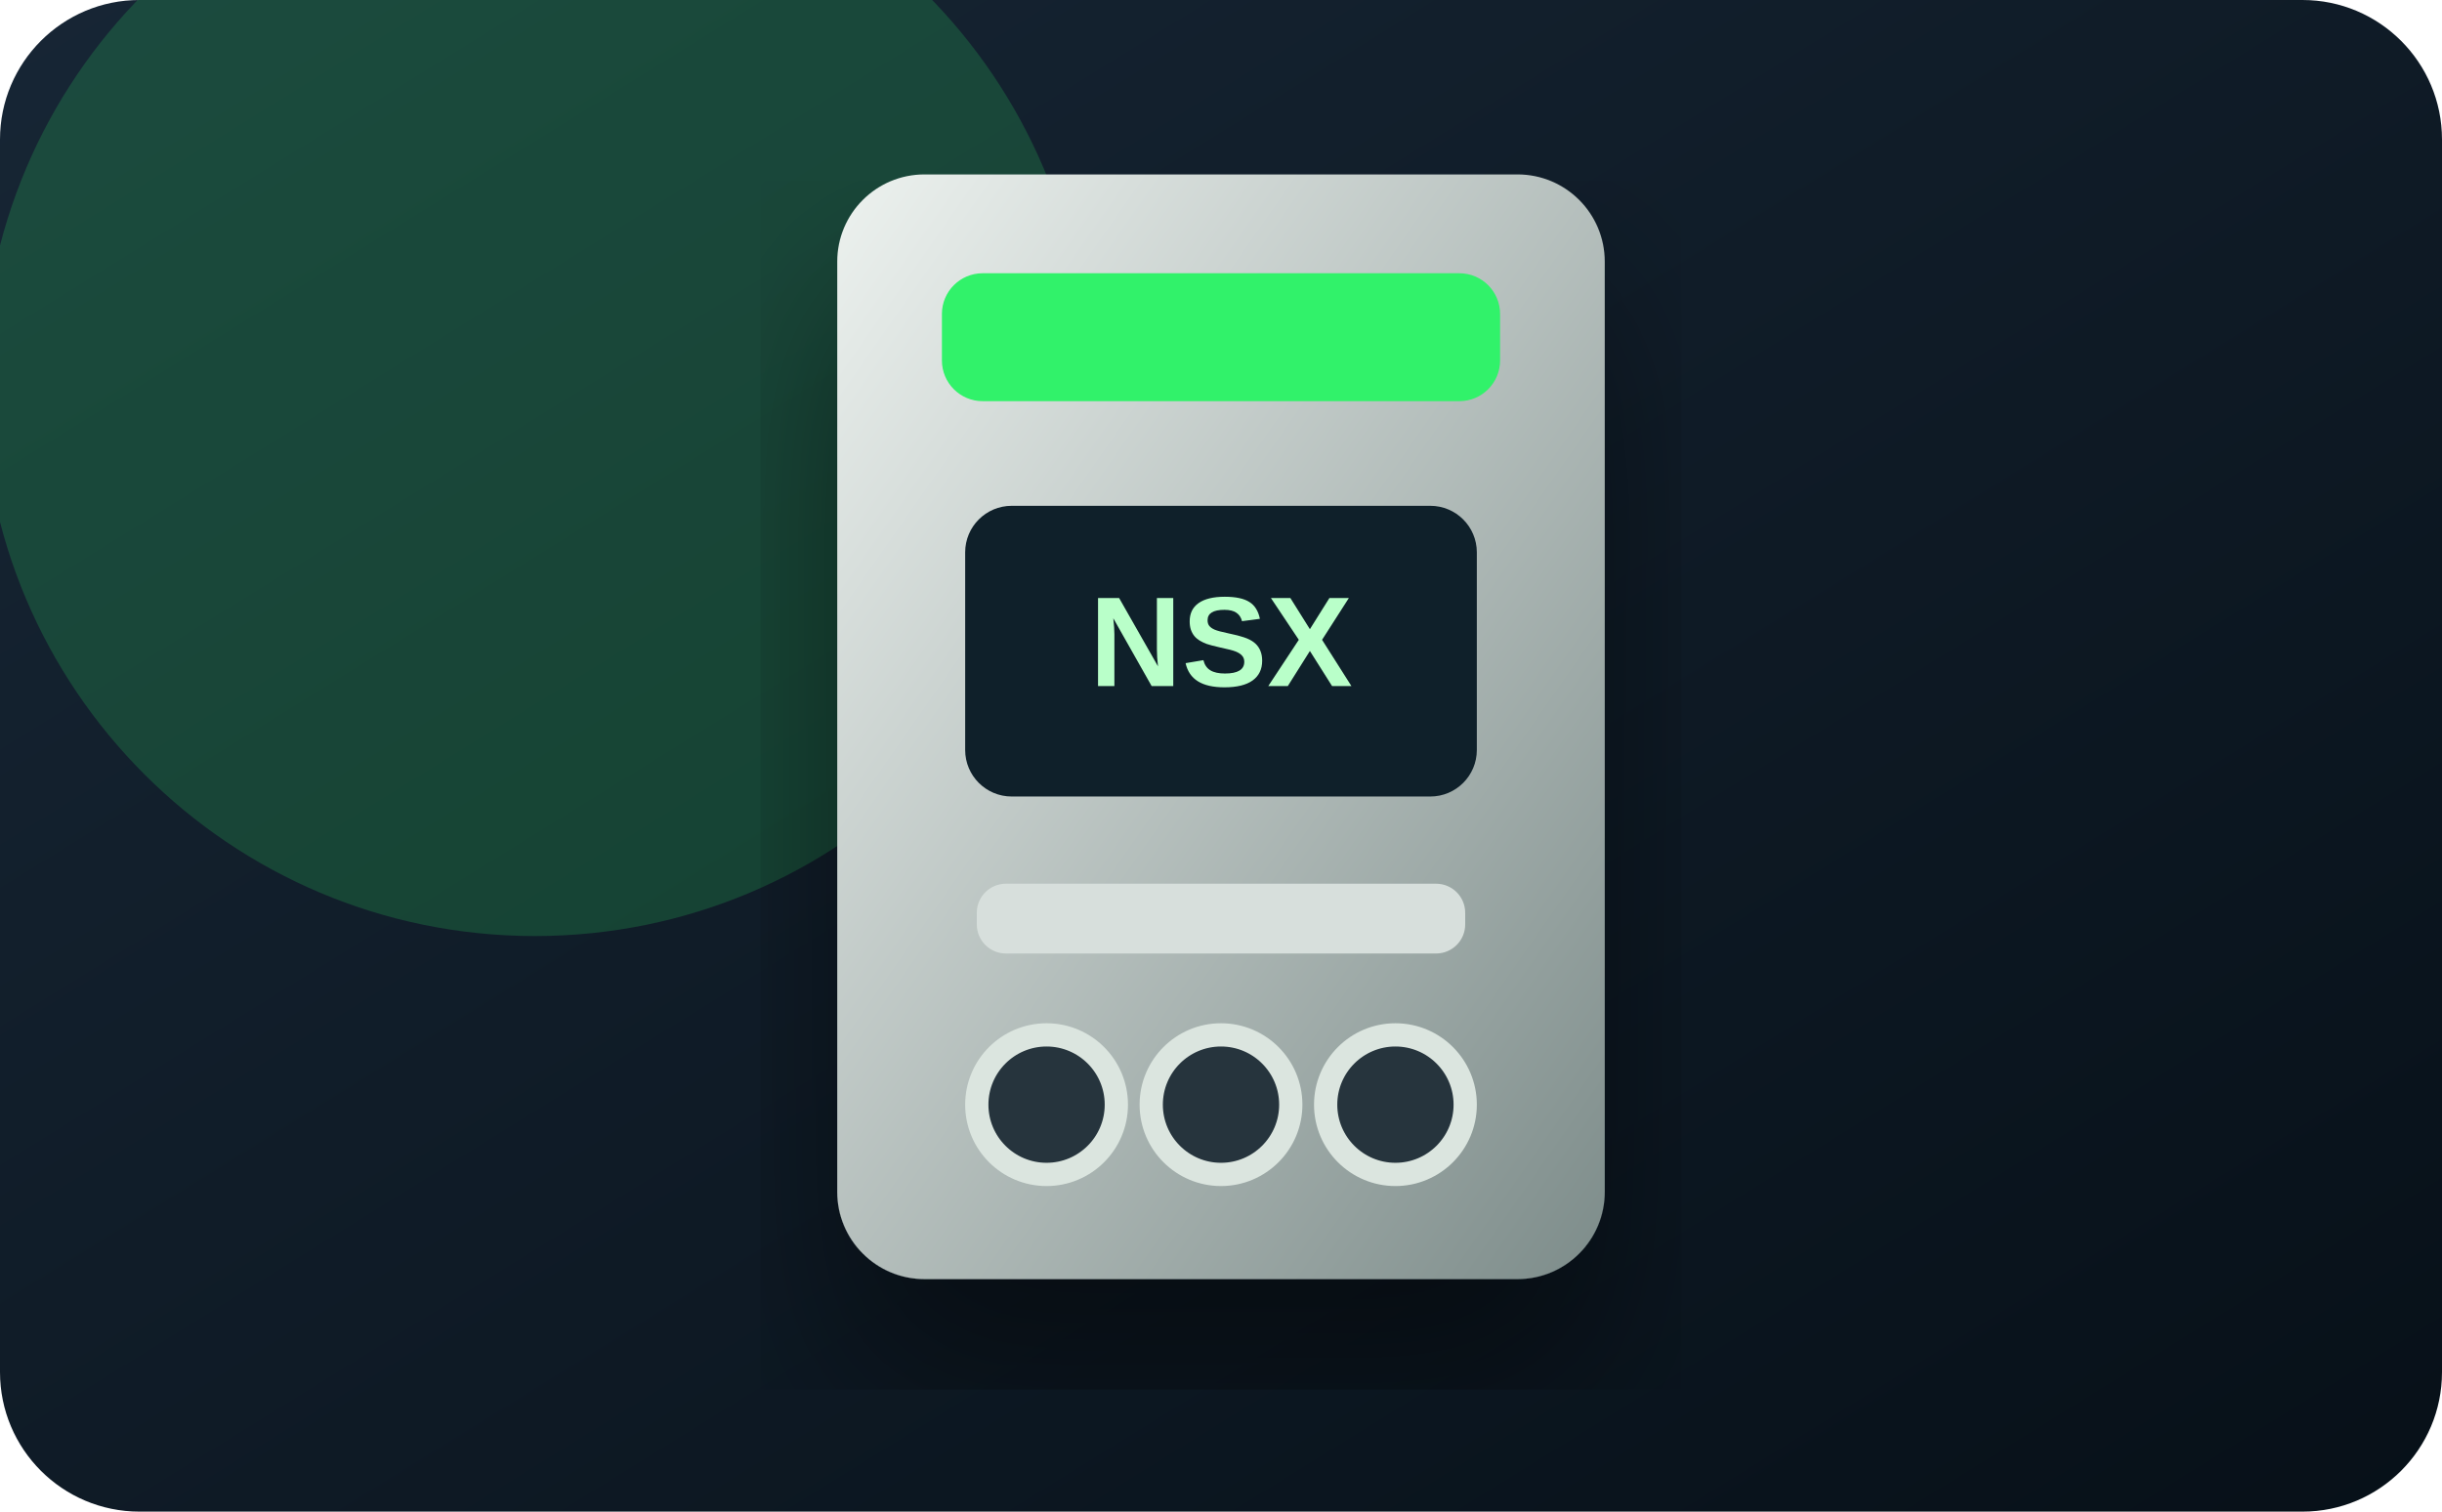
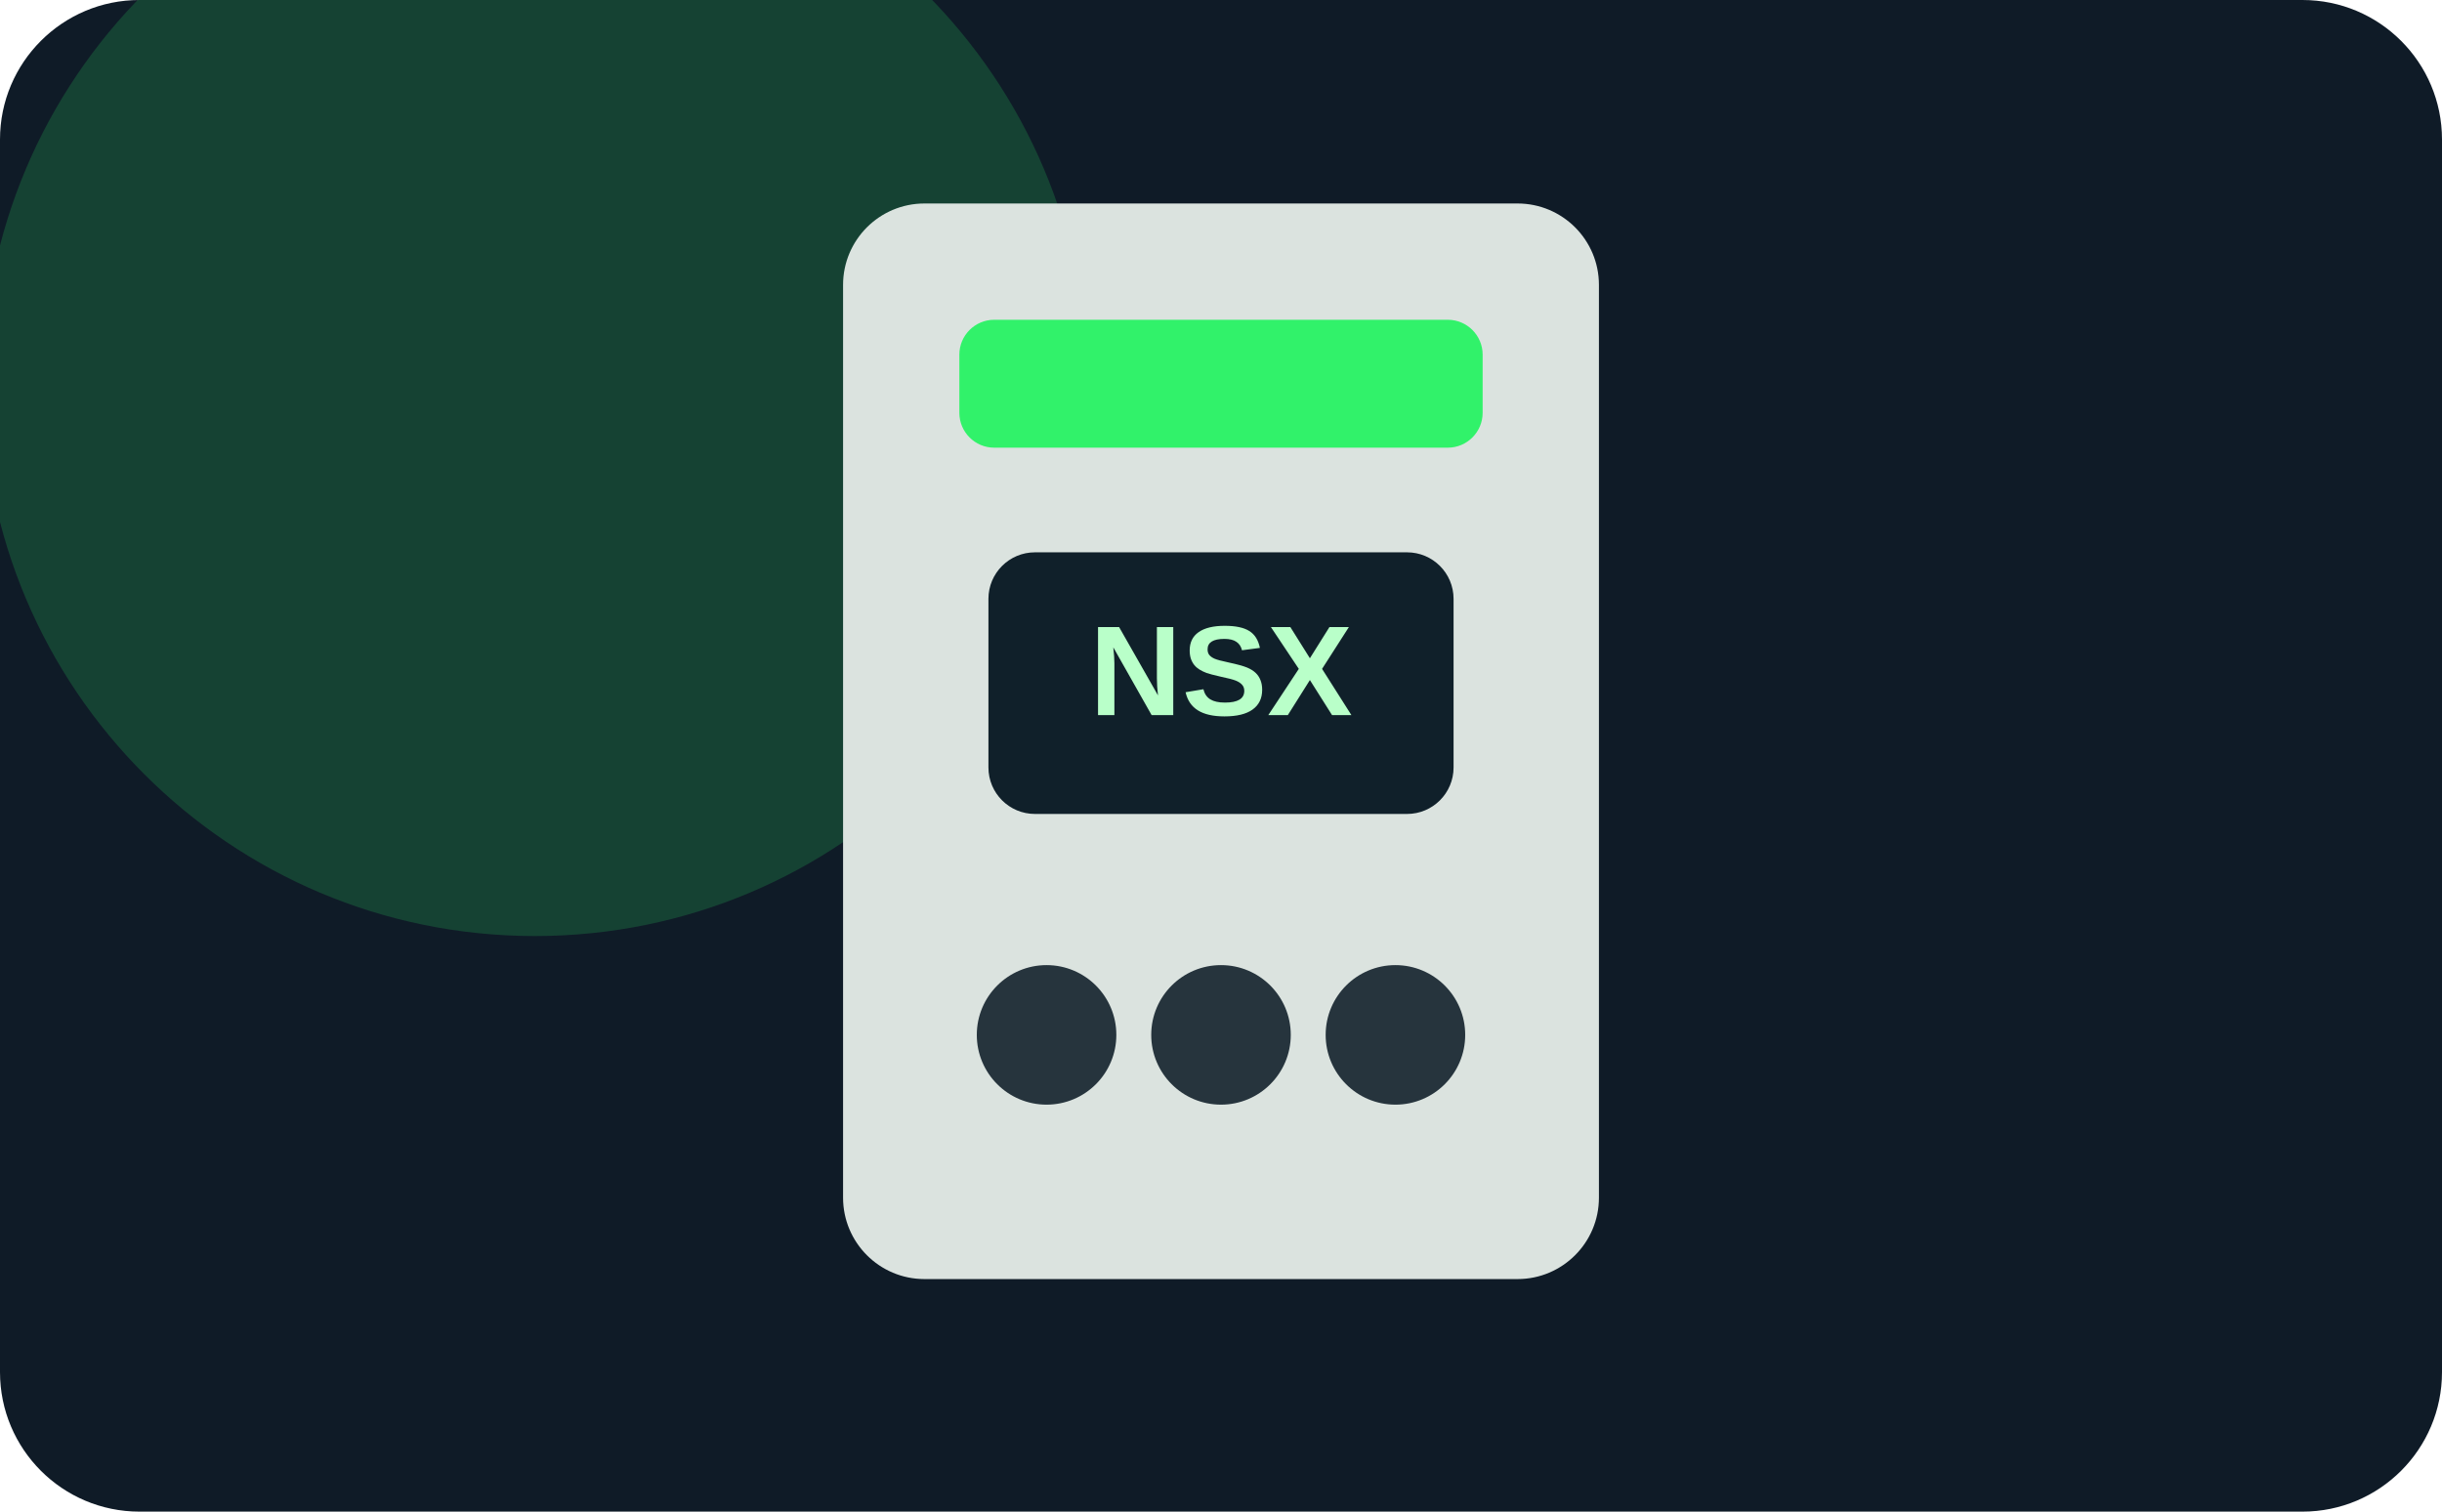
<svg xmlns="http://www.w3.org/2000/svg" width="420" height="260" viewBox="0 0 420 260">
-   <defs>
-     <linearGradient id="bg" x1="0" x2="1" y1="0" y2="1">
-       <stop offset="0" stop-color="#172635" />
-       <stop offset="1" stop-color="#071018" />
-     </linearGradient>
-     <linearGradient id="body" x1="0" x2="1" y1="0" y2="1">
-       <stop offset="0" stop-color="#edf2ef" />
-       <stop offset="1" stop-color="#7d8c8a" />
-     </linearGradient>
-     <filter id="shadow">
-       <feDropShadow dx="0" dy="20" stdDeviation="16" flood-color="#000" flood-opacity=".45" />
-     </filter>
-   </defs>
-   <rect width="420" height="260" rx="24" fill="url(#bg)" />
+   <rect width="420" height="260" rx="24" fill="#0f1b27" />
  <circle cx="92" cy="66" r="95" fill="#31f26a" opacity=".18" />
-   <rect x="144" y="30" width="132" height="190" rx="15" fill="url(#body)" filter="url(#shadow)" />
-   <rect x="162" y="47" width="96" height="22" rx="7" fill="#31f26a" />
-   <rect x="166" y="87" width="88" height="50" rx="8" fill="#0f202a" />
-   <text x="210.0" y="118" fill="#b9ffc9" font-family="Arial" font-size="22" font-weight="700" text-anchor="middle">NSX</text>
-   <rect x="168" y="152" width="84" height="12" rx="5" fill="#d7dfdc" />
-   <circle cx="180" cy="190" r="12" fill="#26343d" stroke="#dbe5df" stroke-width="4" />
-   <circle cx="210.0" cy="190" r="12" fill="#26343d" stroke="#dbe5df" stroke-width="4" />
-   <circle cx="240" cy="190" r="12" fill="#26343d" stroke="#dbe5df" stroke-width="4" />
+   <rect x="145" y="35" width="130" height="185" rx="14" fill="#dbe3df" />
+   <rect x="165" y="55" width="90" height="22" rx="6" fill="#31f26a" />
+   <rect x="170" y="95" width="80" height="45" rx="8" fill="#10202a" />
+   <text x="210" y="123" fill="#b9ffc9" font-family="Arial" font-size="22" font-weight="700" text-anchor="middle">NSX</text>
+   <circle cx="180" cy="178" r="12" fill="#26343d" />
+   <circle cx="210" cy="178" r="12" fill="#26343d" />
+   <circle cx="240" cy="178" r="12" fill="#26343d" />
</svg>
